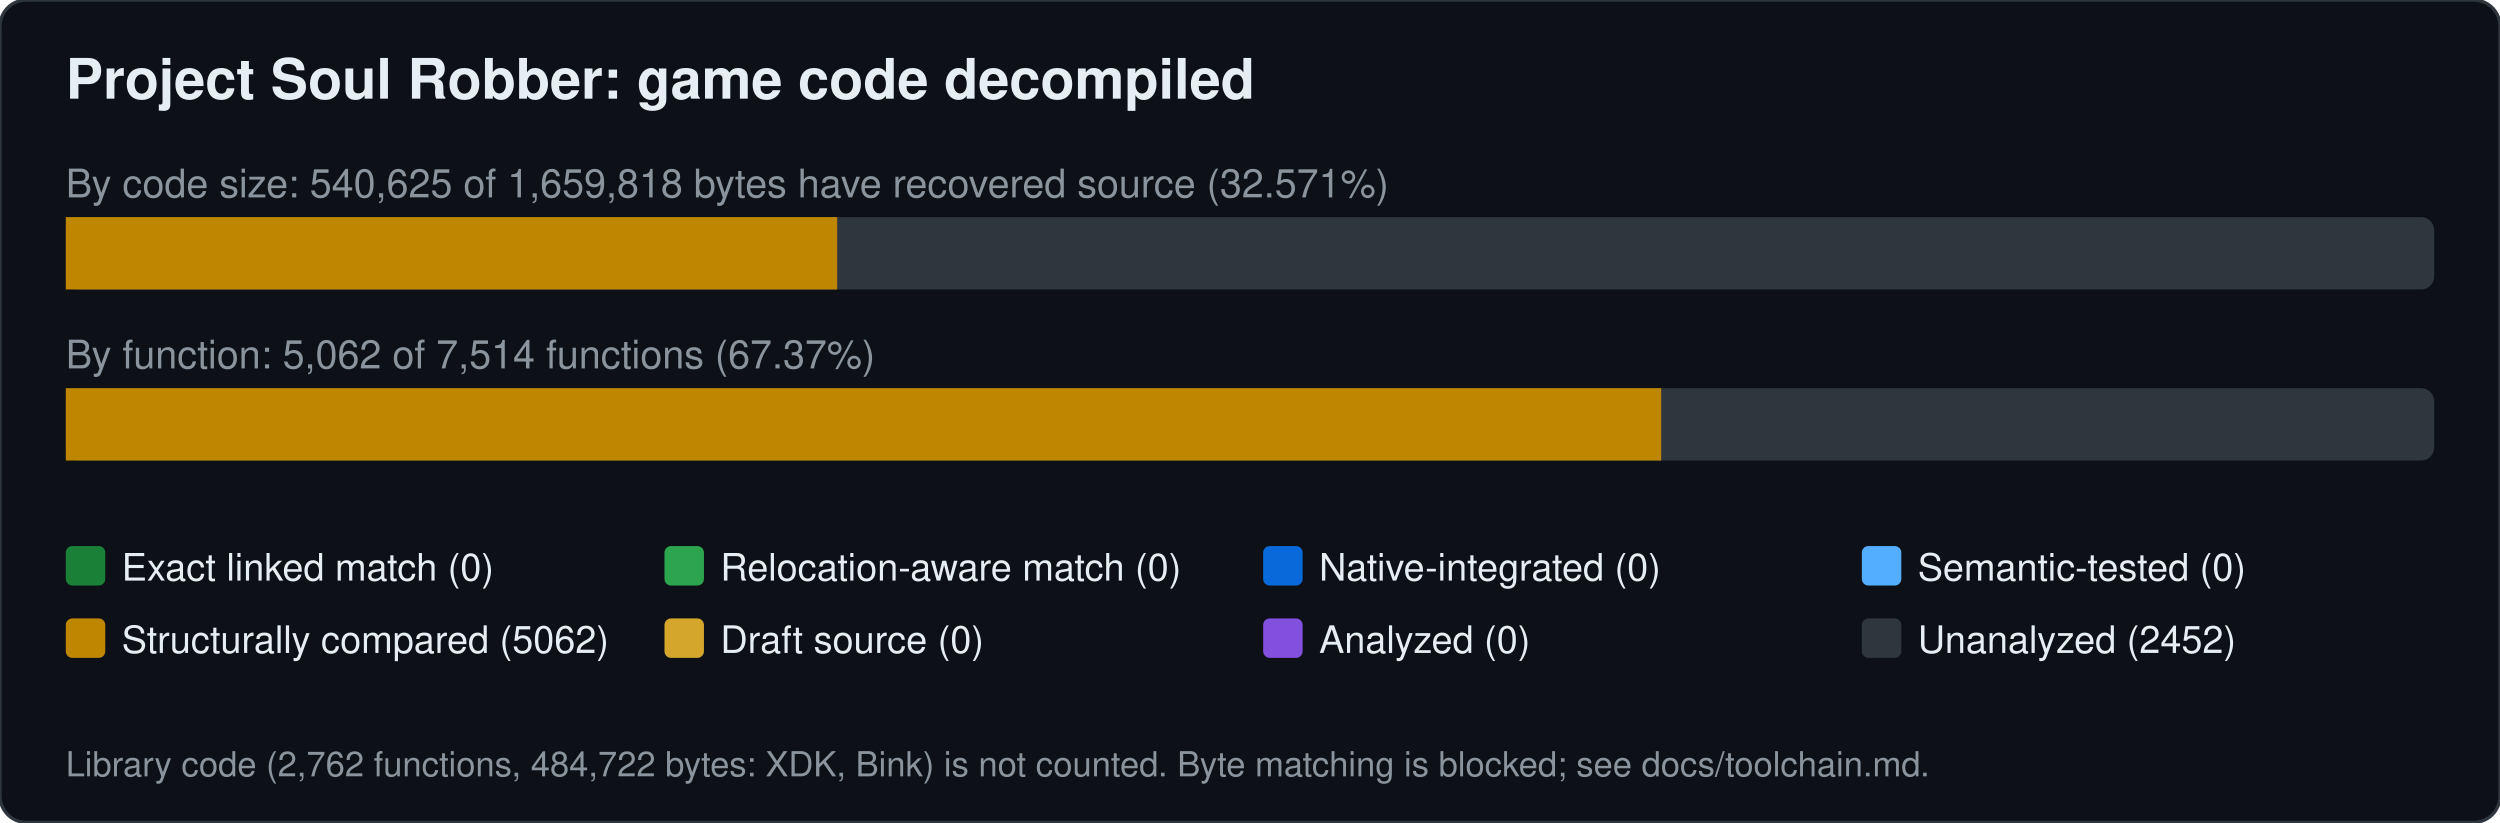
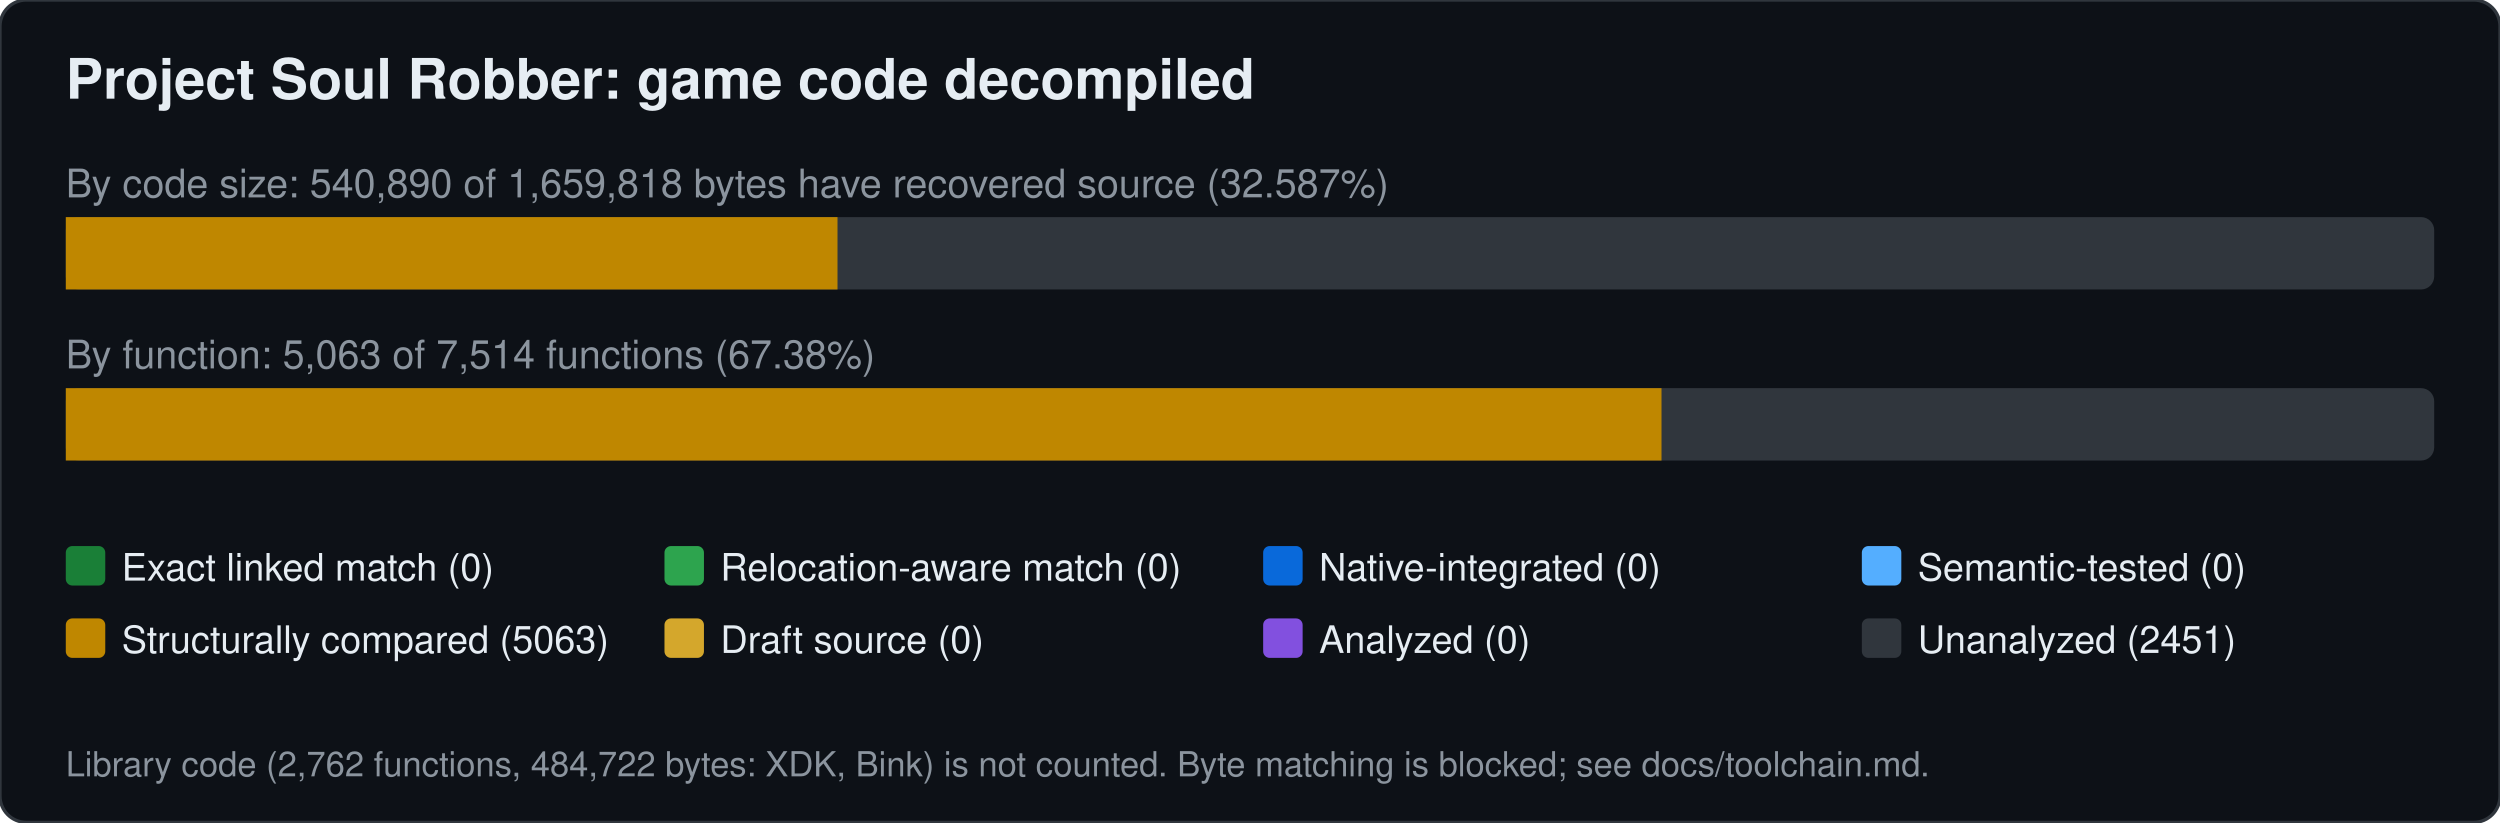
<svg xmlns="http://www.w3.org/2000/svg" width="760" height="250" viewBox="0 0 760 250" font-family="Segoe UI,Helvetica,Arial,sans-serif">
  <rect width="760" height="250" rx="8" fill="#0d1117" stroke="#30363d" />
  <text x="20" y="30" font-size="17" font-weight="600" fill="#e6edf3">Project Soul Robber: game code decompiled</text>
-   <text x="20" y="60" font-size="12" fill="#8b949e">By code size: 540,625 of 1,659,818 bytes have recovered source (32.571%)</text>
+   <text x="20" y="60" font-size="12" fill="#8b949e">By code size: 540,890 of 1,659,818 bytes have recovered source (32.587%)</text>
  <rect x="20" y="66" width="720" height="22" rx="4" fill="#30363d" />
-   <rect x="20.0" y="66" width="234.5" height="22" fill="#bf8700" />
-   <text x="20" y="112" font-size="12" fill="#8b949e">By function: 5,062 of 7,514 functions (67.37%)</text>
+   <rect x="20.0" y="66" width="234.6" height="22" fill="#bf8700" />
+   <text x="20" y="112" font-size="12" fill="#8b949e">By function: 5,063 of 7,514 functions (67.38%)</text>
  <rect x="20" y="118" width="720" height="22" rx="4" fill="#30363d" />
-   <rect x="20.0" y="118" width="485.0" height="22" fill="#bf8700" />
+   <rect x="20.0" y="118" width="485.1" height="22" fill="#bf8700" />
  <rect x="20" y="166" width="12" height="12" rx="2" fill="#1a7f37" />
  <text x="37" y="176.5" font-size="11.5" fill="#e6edf3">Exact linked match (0)</text>
  <rect x="202" y="166" width="12" height="12" rx="2" fill="#2da44e" />
  <text x="219" y="176.5" font-size="11.5" fill="#e6edf3">Relocation-aware match (0)</text>
  <rect x="384" y="166" width="12" height="12" rx="2" fill="#0969da" />
  <text x="401" y="176.5" font-size="11.5" fill="#e6edf3">Native-integrated (0)</text>
  <rect x="566" y="166" width="12" height="12" rx="2" fill="#54aeff" />
  <text x="583" y="176.5" font-size="11.5" fill="#e6edf3">Semantic-tested (0)</text>
  <rect x="20" y="188" width="12" height="12" rx="2" fill="#bf8700" />
-   <text x="37" y="198.5" font-size="11.5" fill="#e6edf3">Structurally compared (5062)</text>
+   <text x="37" y="198.5" font-size="11.5" fill="#e6edf3">Structurally compared (5063)</text>
  <rect x="202" y="188" width="12" height="12" rx="2" fill="#d4a72c" />
  <text x="219" y="198.5" font-size="11.5" fill="#e6edf3">Draft source (0)</text>
  <rect x="384" y="188" width="12" height="12" rx="2" fill="#8250df" />
  <text x="401" y="198.5" font-size="11.5" fill="#e6edf3">Analyzed (0)</text>
  <rect x="566" y="188" width="12" height="12" rx="2" fill="#30363d" />
-   <text x="583" y="198.5" font-size="11.5" fill="#e6edf3">Unanalyzed (2452)</text>
+   <text x="583" y="198.5" font-size="11.5" fill="#e6edf3">Unanalyzed (2451)</text>
  <text x="20" y="236" font-size="10.5" fill="#8b949e">Library code (2,762 functions, 484,722 bytes: XDK, Bink) is not counted. Byte matching is blocked; see docs/toolchain.md.</text>
</svg>
